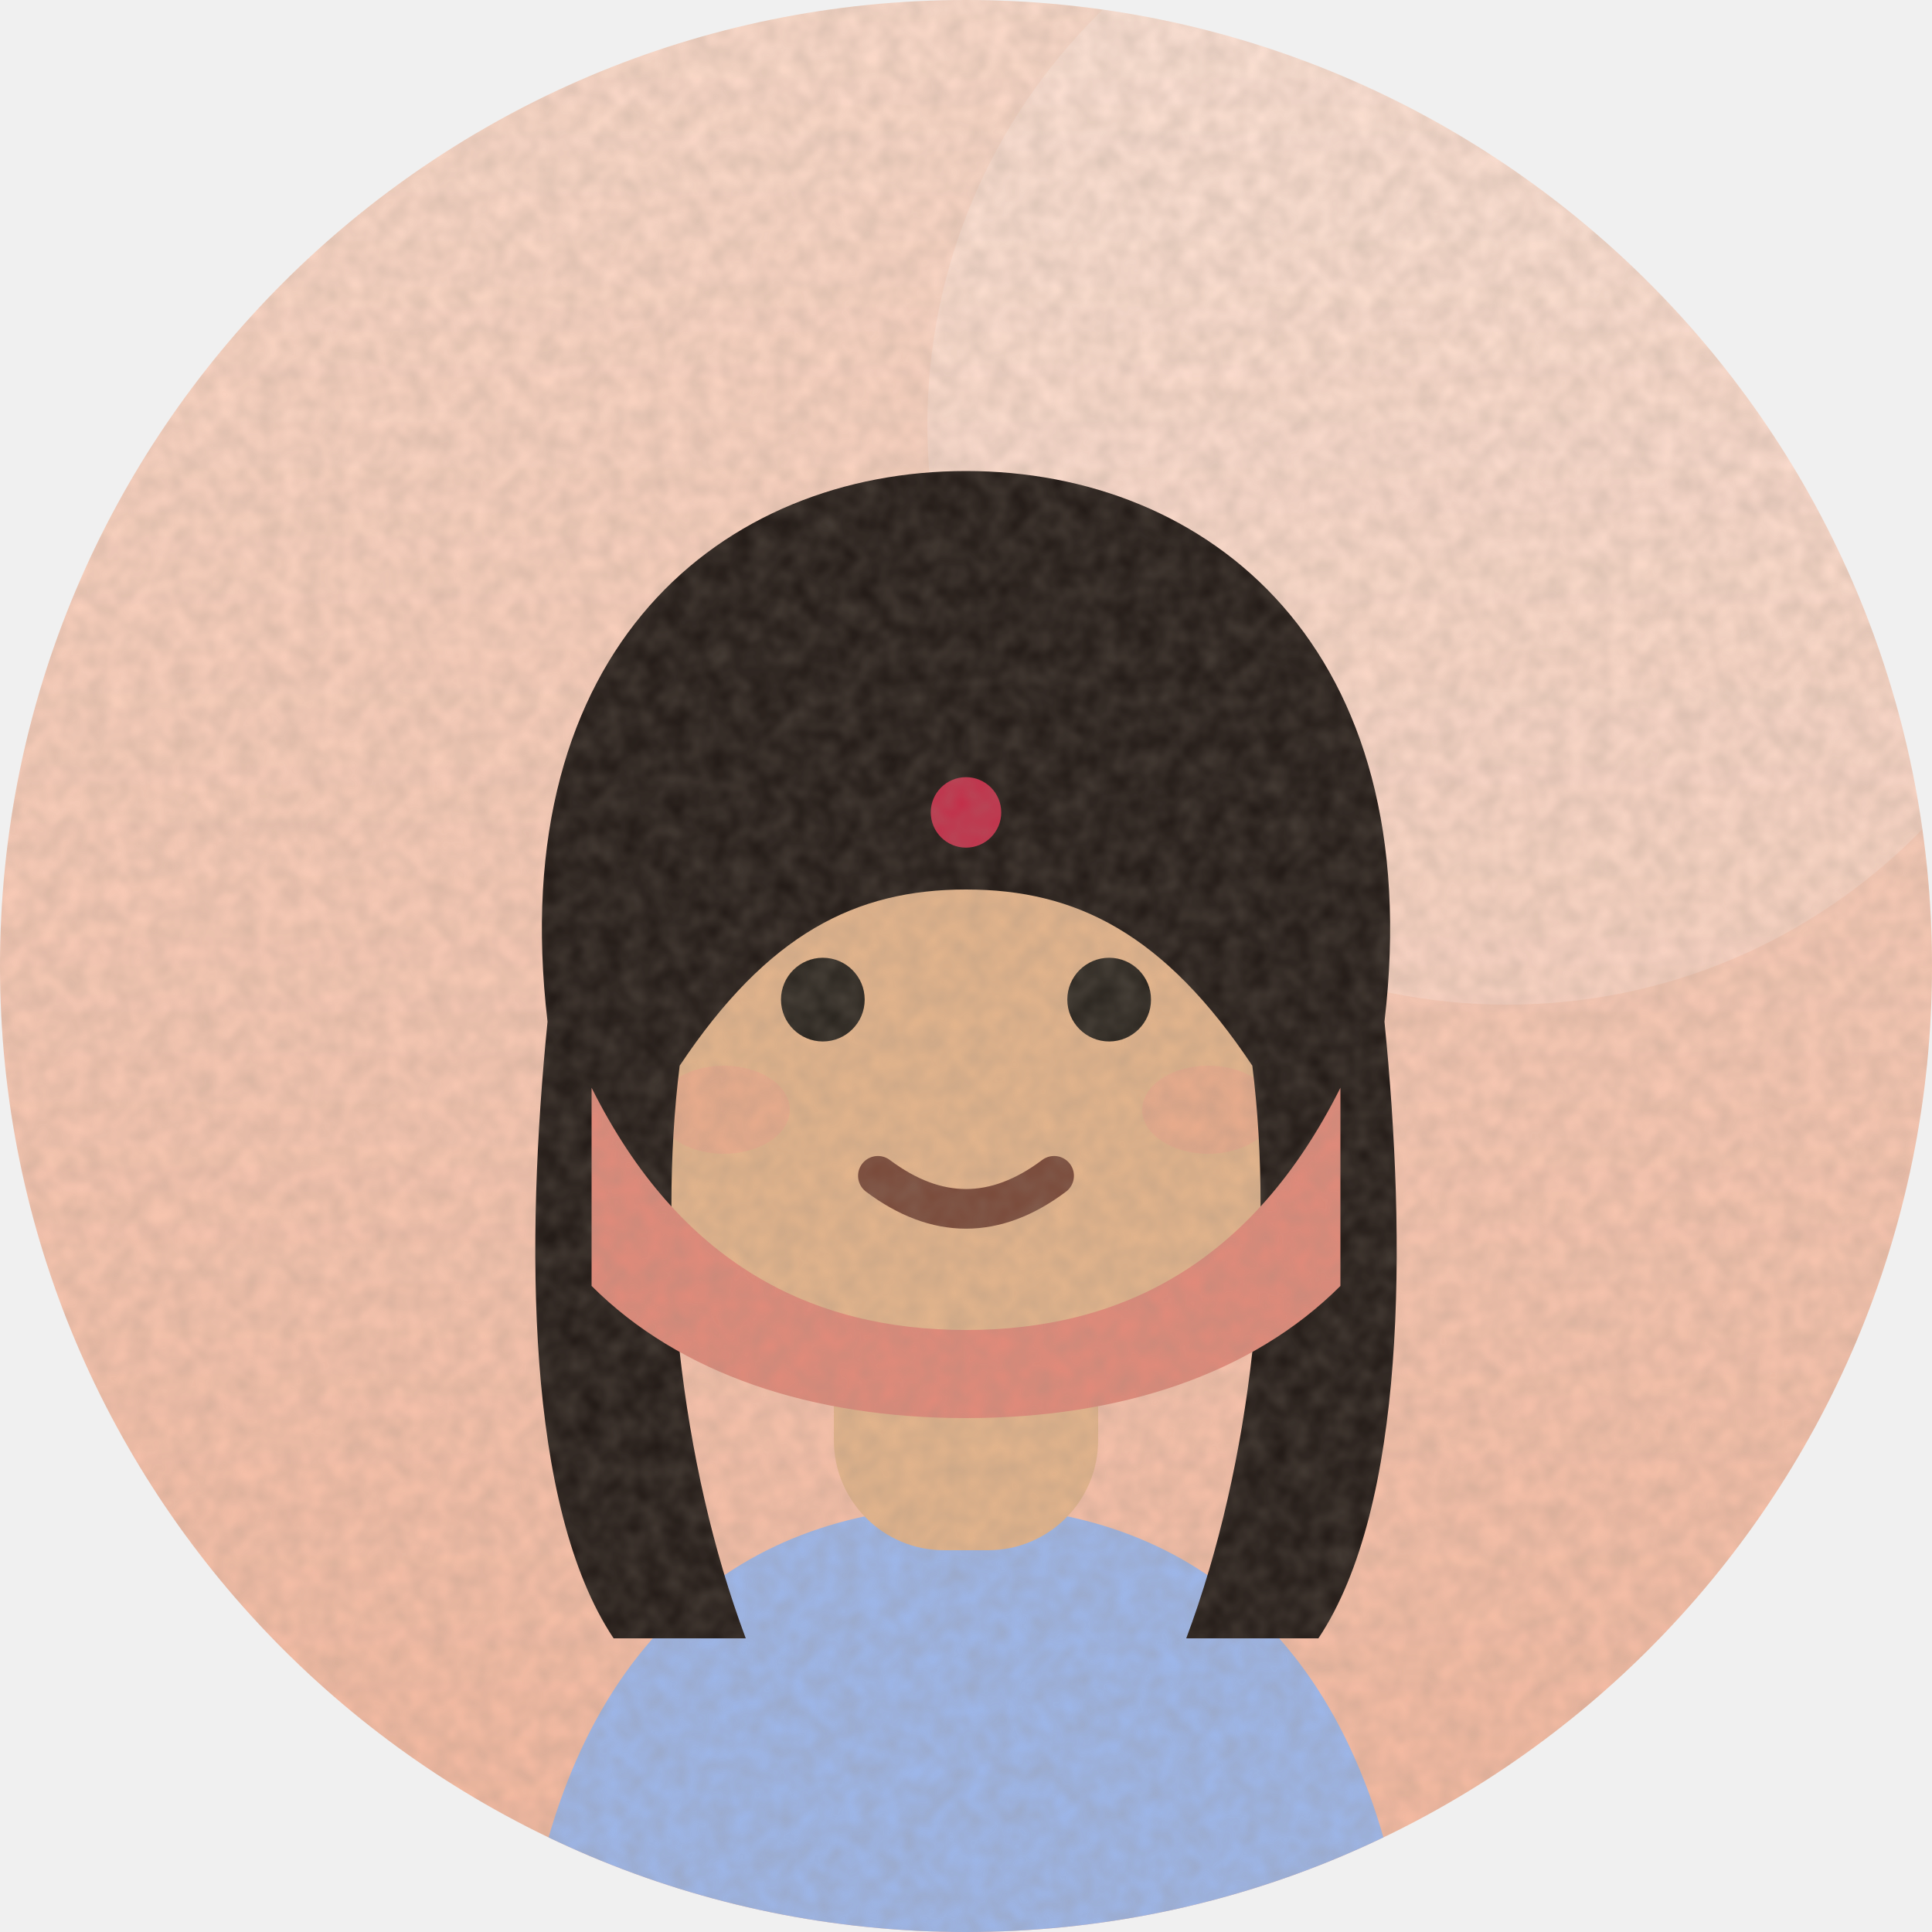
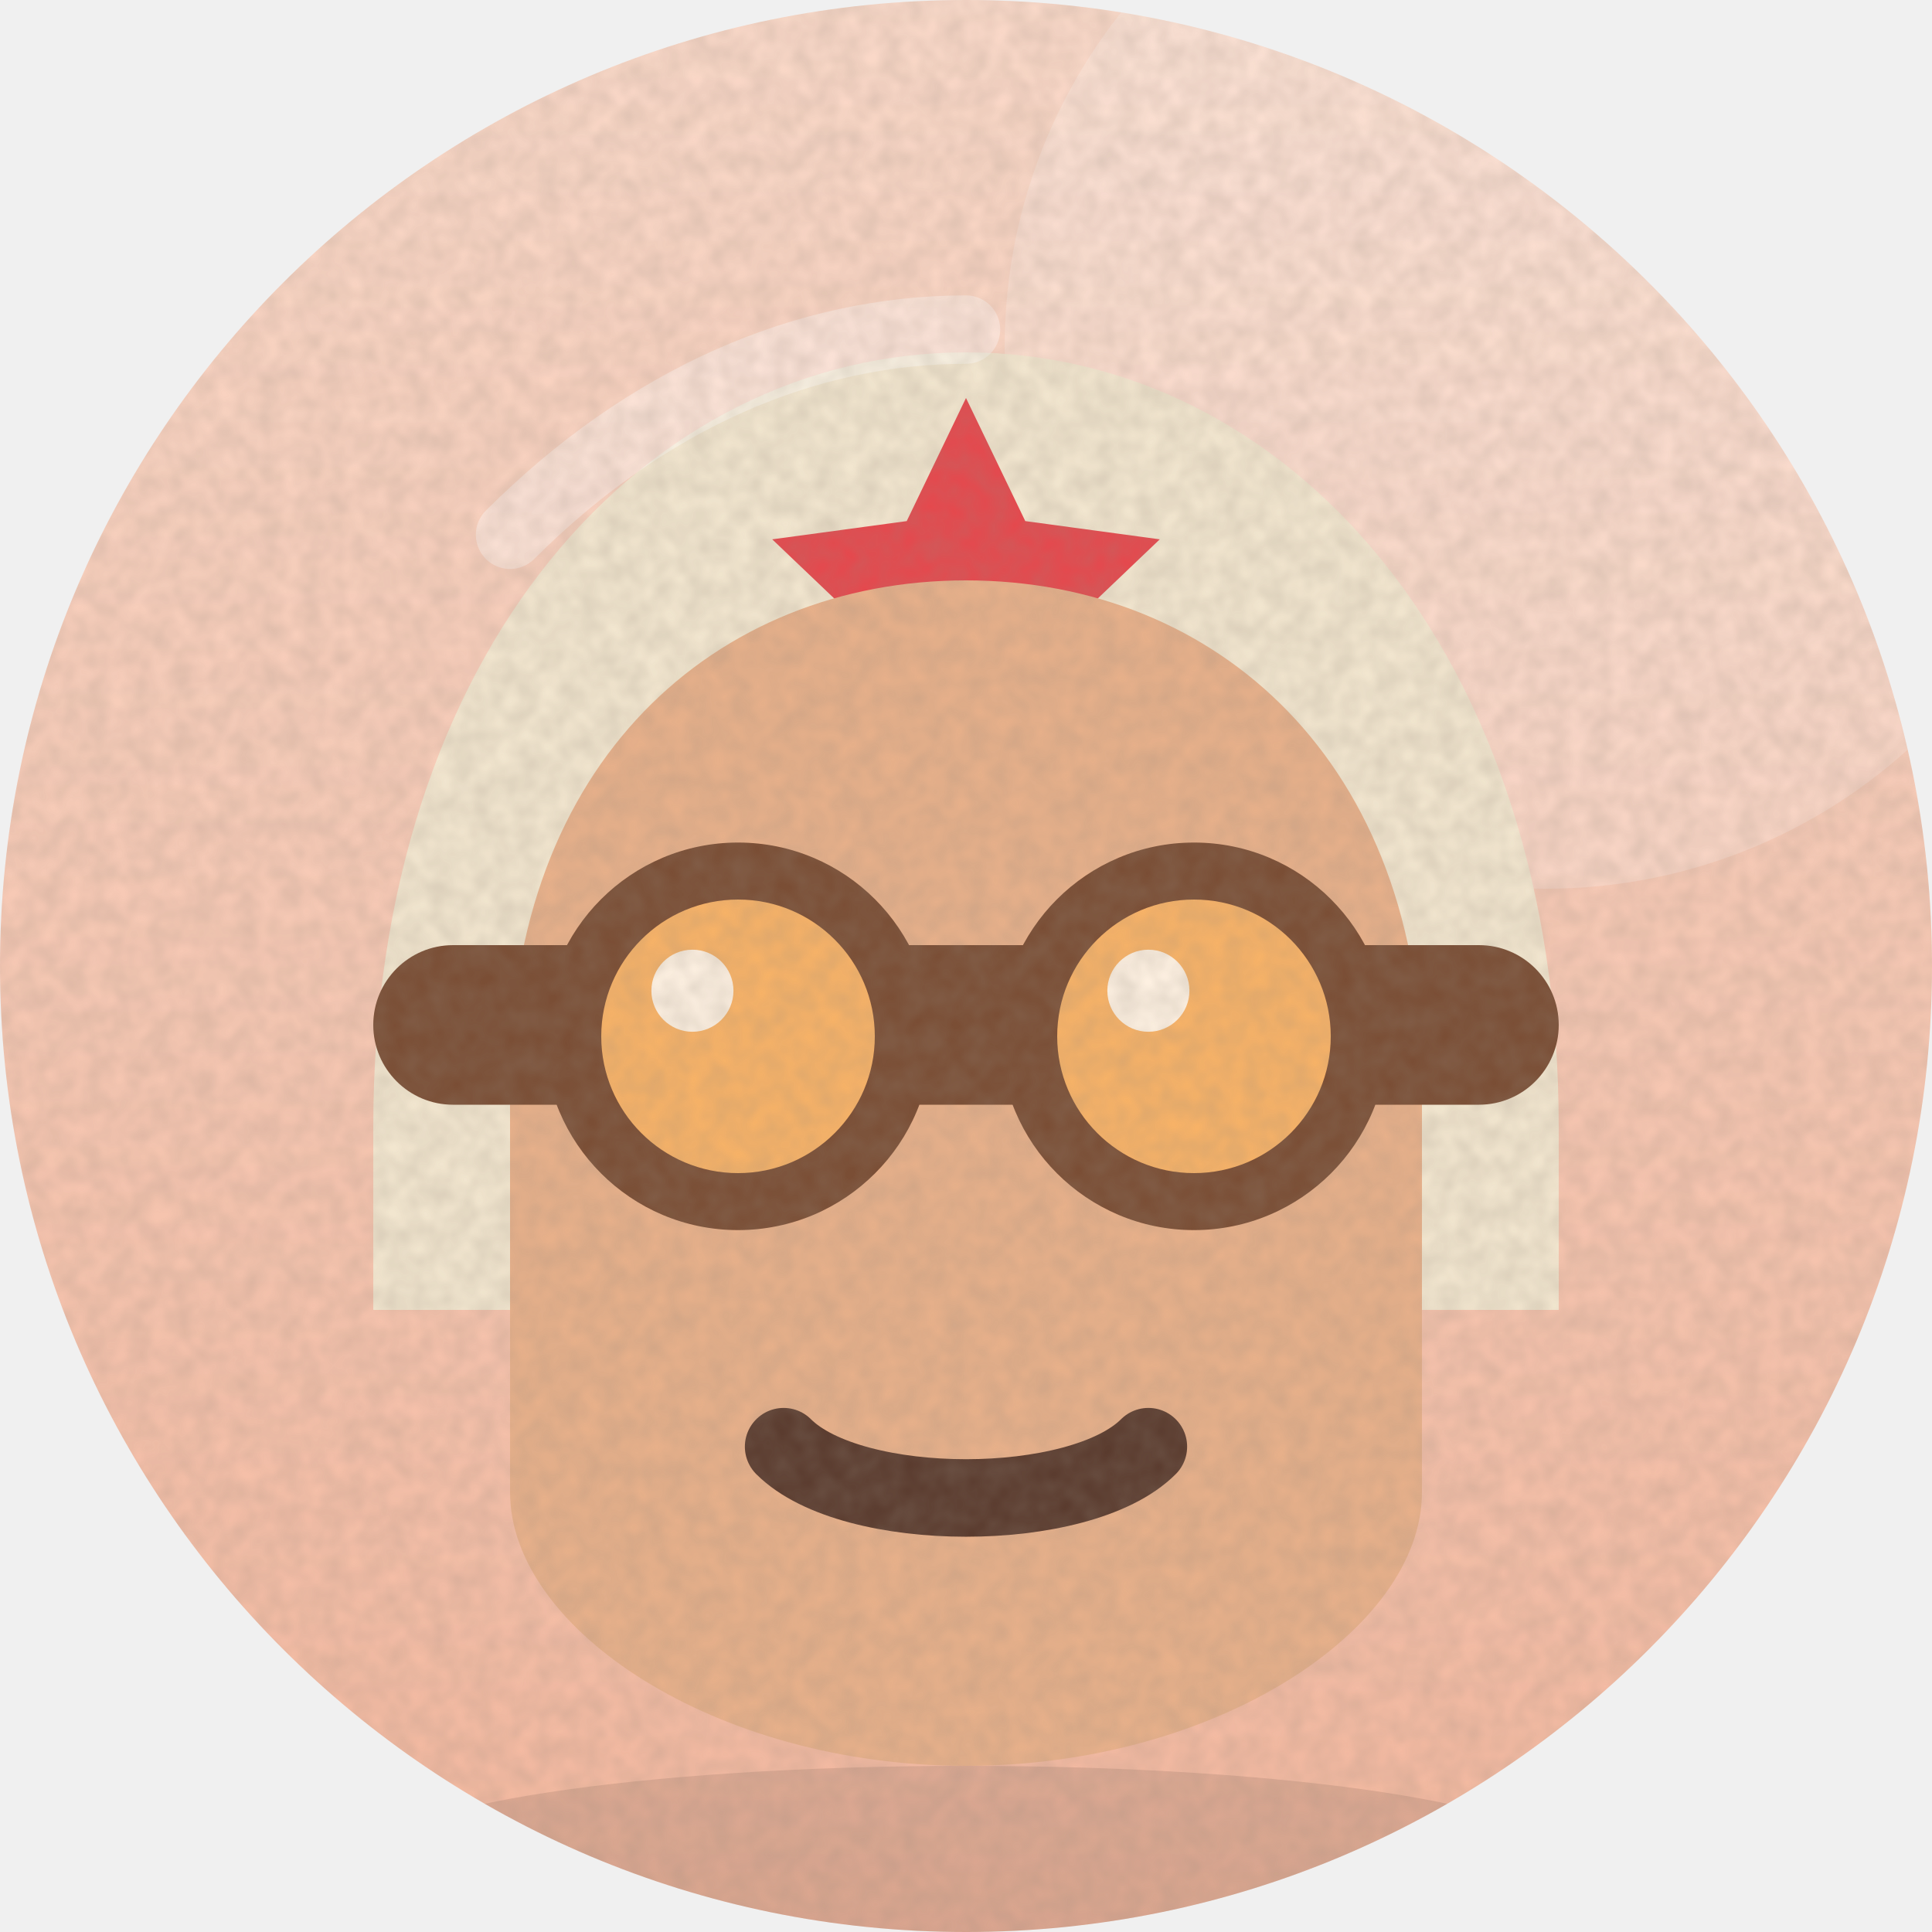
<svg xmlns="http://www.w3.org/2000/svg" viewBox="0 0 100 100">
  <defs>
    <linearGradient id="b4" x1="0" y1="0" x2="0" y2="1">
      <stop offset="0" stop-color="#FAD9C9" />
      <stop offset="1" stop-color="#F3B79E" />
    </linearGradient>
    <clipPath id="c4">
      <circle cx="50" cy="50" r="50" />
    </clipPath>
    <filter id="g5" x="0" y="0" width="100%" height="100%">
      <feTurbulence type="fractalNoise" baseFrequency=".9" numOctaves="2" seed="5" />
-       <feColorMatrix values="0 0 0 0 .3  0 0 0 0 .25  0 0 0 0 .2  0 0 0 .35 -.05" />
+       <feColorMatrix values="0 0 0 0 .3  0 0 0 0 .25  0 0 0 0 .2  0 0 0 .32 -.05" />
      <feComposite in2="SourceGraphic" operator="in" />
    </filter>
  </defs>
  <g clip-path="url(#c4)">
    <rect width="100" height="100" fill="url(#b4)" />
-     <circle cx="78" cy="22" r="30" fill="#fff" opacity=".18" />
-     <g transform="translate(50 62) scale(1.14) translate(-50 -58)">
-       <path d="M30 92c2-14 10-20 20-20s18 6 20 20" fill="#9DB6E8" />
-       <rect x="44" y="60" width="12" height="14" rx="5" fill="#E2B48C" />
-       <ellipse cx="50" cy="48" rx="17" ry="19" fill="#E2B48C" />
-       <circle cx="43.5" cy="49" r="1.9" fill="#2B2620" />
-       <circle cx="56.5" cy="49" r="1.9" fill="#2B2620" />
-       <path d="M46 57q4 3 8 0" stroke="#7A4A3A" stroke-width="1.8" fill="none" stroke-linecap="round" />
-       <ellipse cx="39" cy="54" rx="3" ry="2" fill="#F29C8C" opacity=".35" />
-       <ellipse cx="61" cy="54" rx="3" ry="2" fill="#F29C8C" opacity=".35" />
-       <path d="M31 50c-2-17 8-25 19-25s21 8 19 25c1 10 1 22-3 28h-6c3-8 4-18 3-26-4-6-8-8-13-8s-9 2-13 8c-1 8 0 18 3 26h-6c-4-6-4-18-3-28z" fill="#241C18" />
-       <path d="M33 53c4 8 10 11 17 11s13-3 17-11v9c-4 4-10 6-17 6s-13-2-17-6z" fill="#E08A7A" />
-       <circle cx="50" cy="40.5" r="1.6" fill="#C2304A" />
+     <circle cx="80" cy="18" r="28" fill="#fff" opacity=".2" />
+     <g transform="translate(50 56) scale(1.18) translate(-50 -54)">
+       <ellipse cx="50" cy="88" rx="26" ry="4" fill="#000" opacity=".1" />
+       <path d="M24 56c0-21 12-34 26-34s26 13 26 34v8H24z" fill="#F2E6CF" />
+       <path d="M50 24l2.6 5.4 5.9.8-4.3 4.1 1 5.8L50 37.4l-5.2 2.7 1-5.8-4.3-4.1 5.9-.8z" fill="#E5484D" />
+       <path d="M30 54c0-14 9-22 20-22s20 8 20 22v18c0 6-9 12-20 12s-20-6-20-12z" fill="#E7B08A" />
+       <rect x="24" y="48" width="52" height="7" rx="3.5" fill="#7A4E35" />
+       <circle cx="40" cy="52" r="8.5" fill="#7A4E35" />
+       <circle cx="60" cy="52" r="8.5" fill="#7A4E35" />
+       <circle cx="40" cy="52" r="6" fill="#F7B267" />
+       <circle cx="60" cy="52" r="6" fill="#F7B267" />
+       <circle cx="38" cy="50" r="1.8" fill="#fff" opacity=".8" />
+       <circle cx="58" cy="50" r="1.8" fill="#fff" opacity=".8" />
+       <path d="M42 70c3 3 13 3 16 0" stroke="#5A3B2E" stroke-width="3.4" stroke-linecap="round" fill="none" />
+       <path d="M30 30c6-6 13-9 20-9" stroke="#fff" stroke-width="3" opacity=".35" stroke-linecap="round" fill="none" />
    </g>
    <rect width="100" height="100" fill="#fff" filter="url(#g5)" />
  </g>
</svg>
